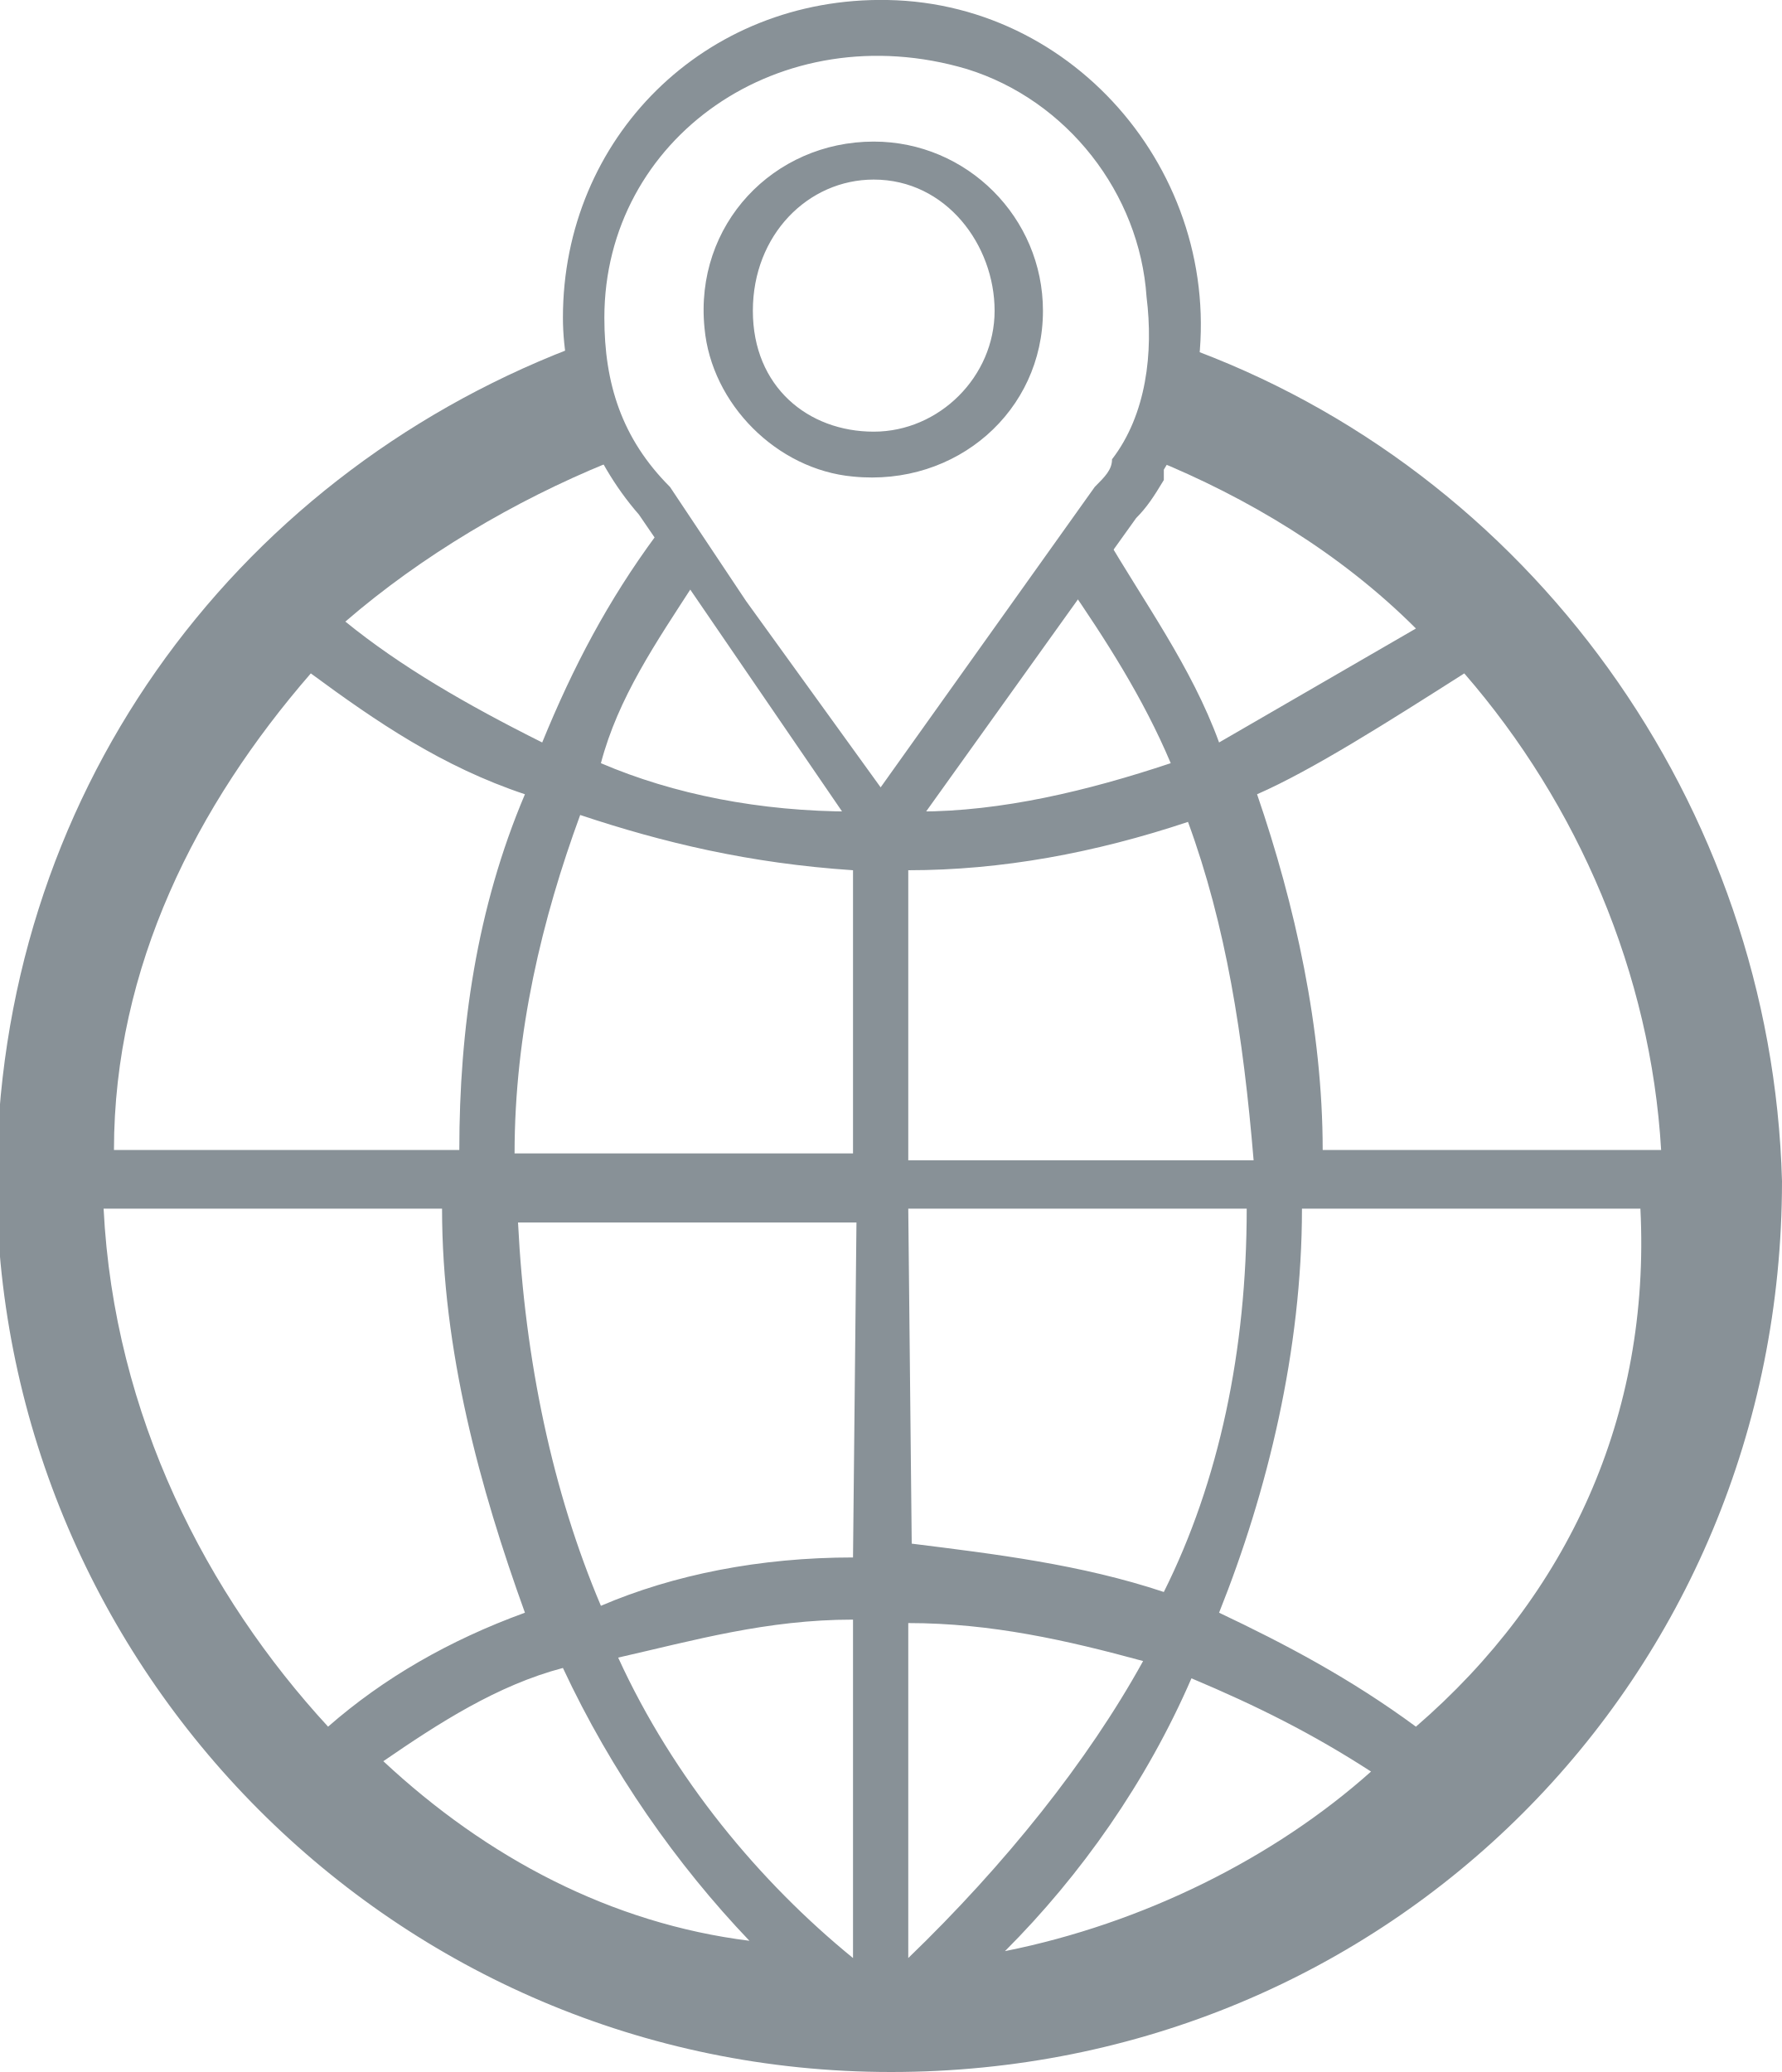
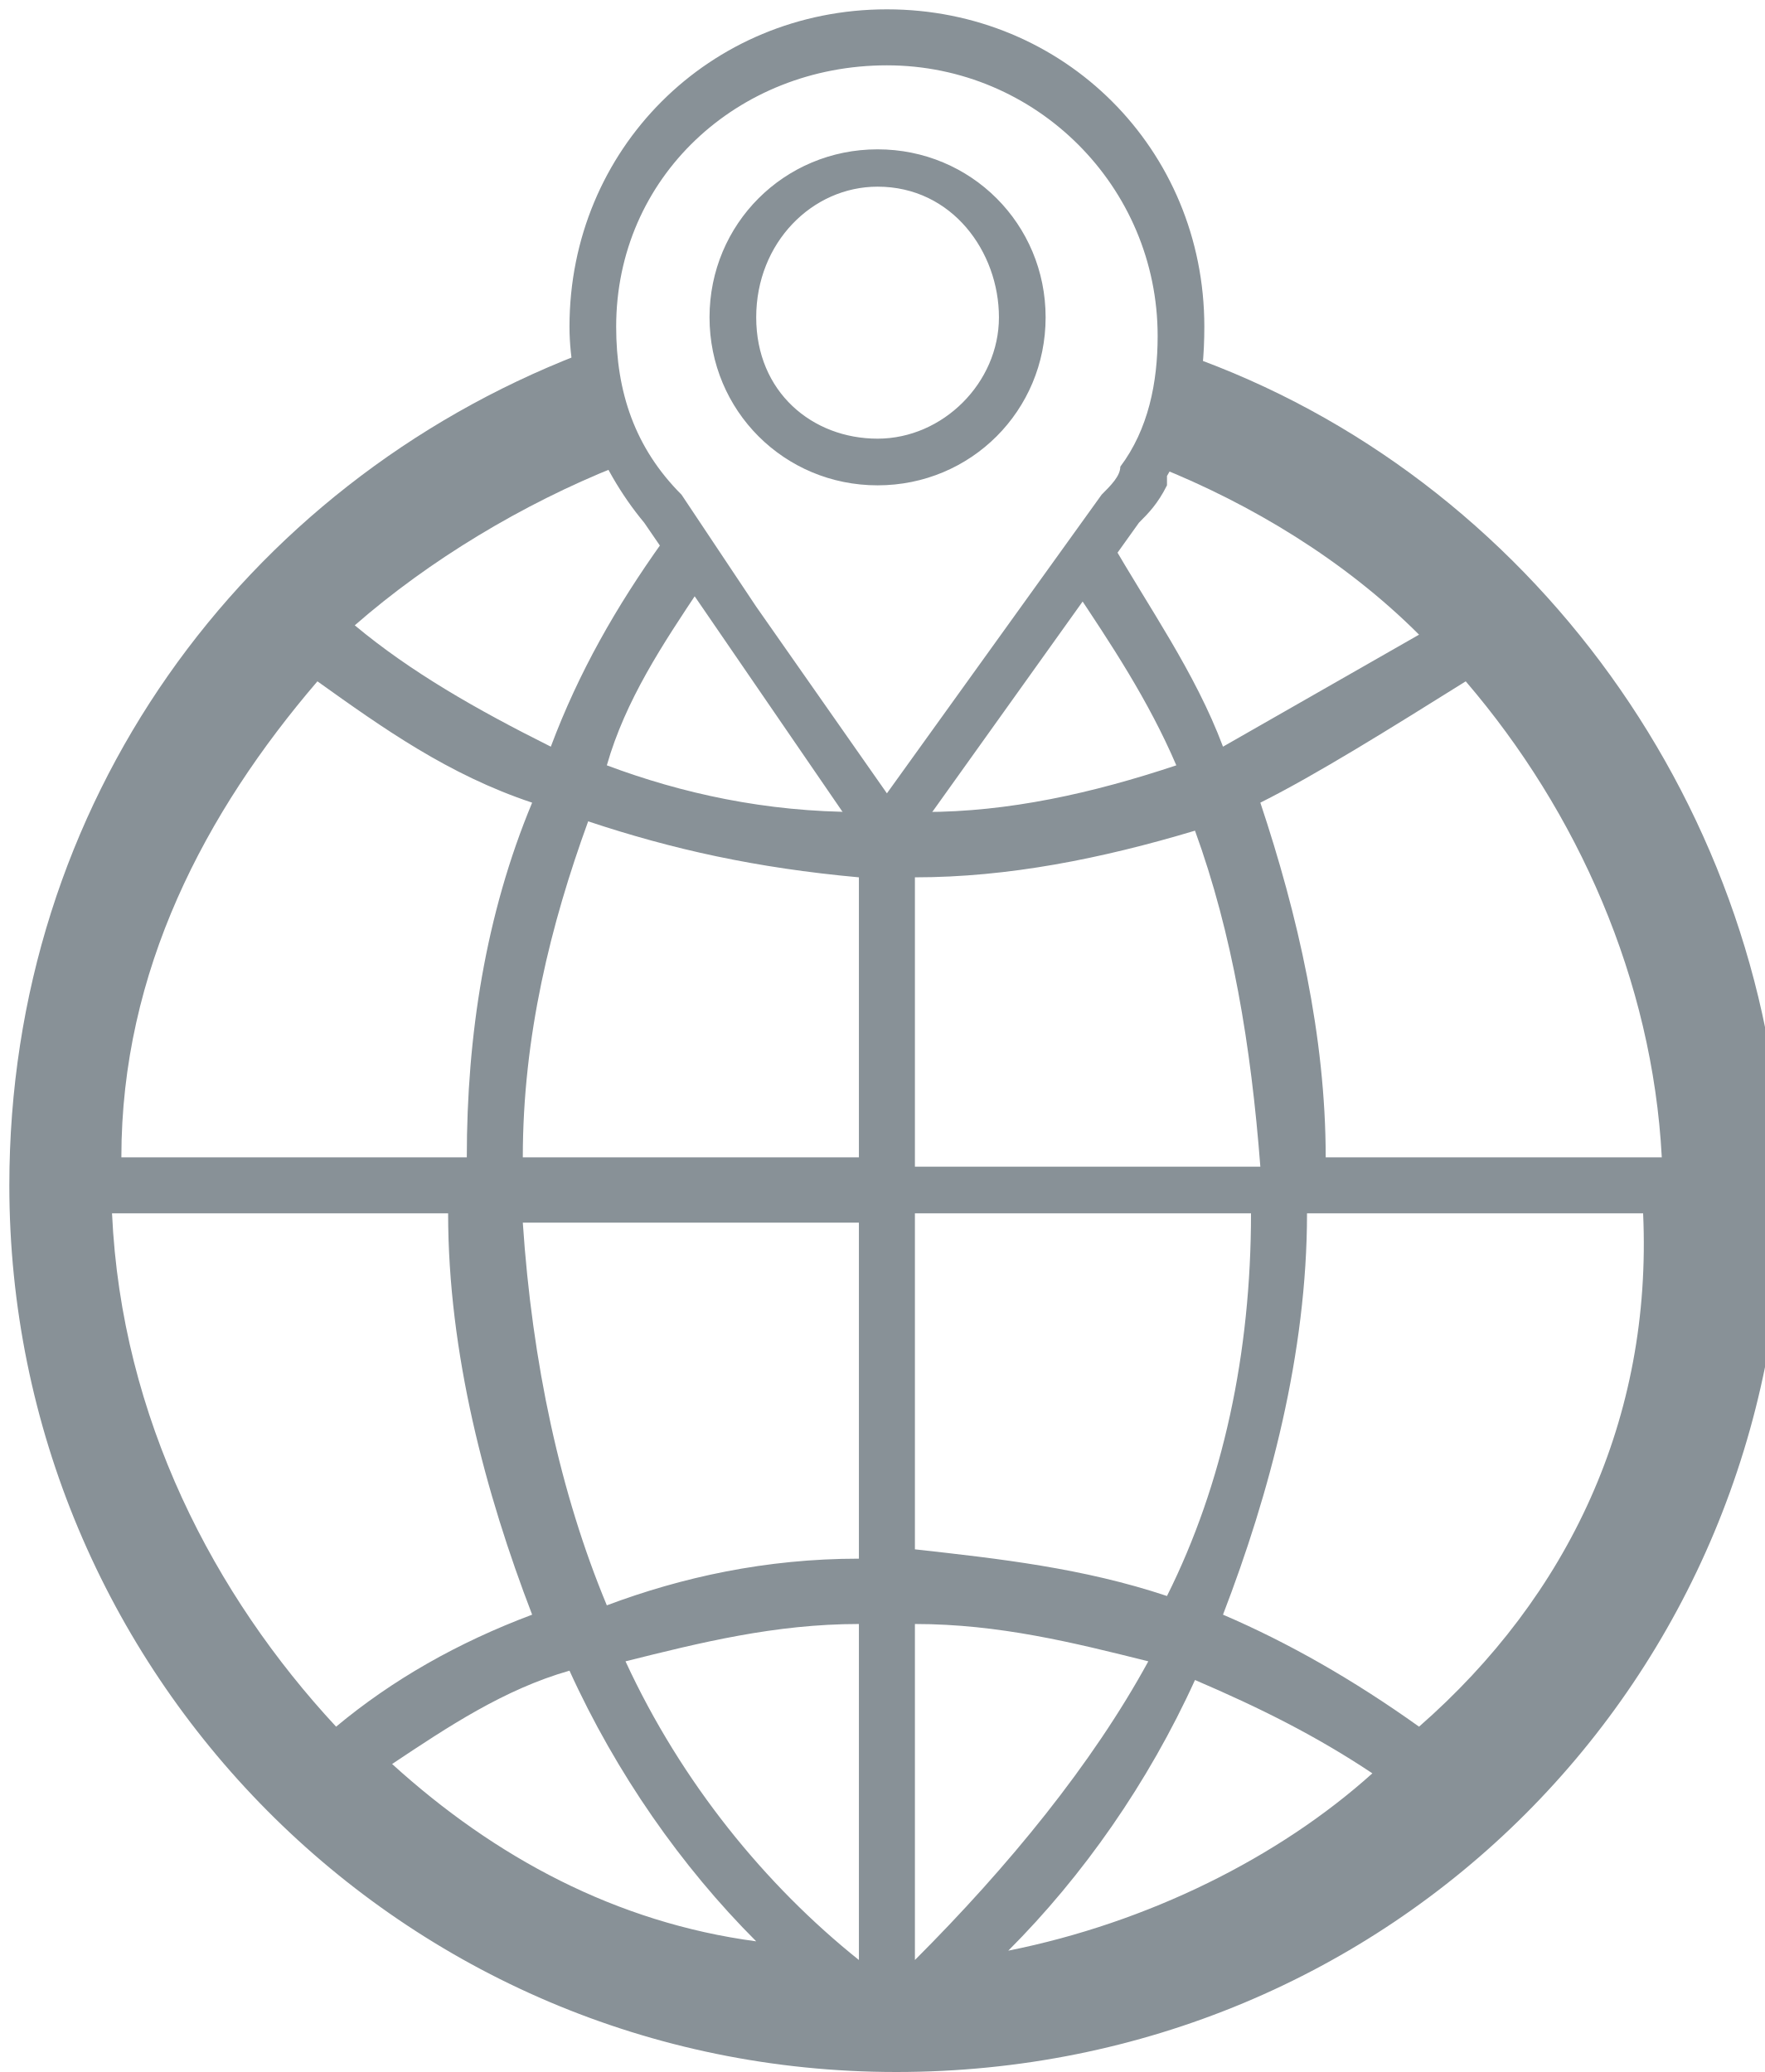
- <svg xmlns="http://www.w3.org/2000/svg" version="1.1" id="Layer_1" x="0px" y="0px" viewBox="2.7 6 51.6 60" enable-background="new 2.7 6 51.6 60" xml:space="preserve">
-   <path id="XMLID_27_" fill="#889197" d="M36.9,16L36.9,16c-0.3,1.1-0.5,2.2-0.8,3.3c2.7,1.1,5.4,2.7,7.6,4.9  c-1.9,1.1-3.8,2.2-5.7,3.3c-0.8-2.2-2.2-4.1-3.3-6c-0.3,0.5-0.8,0.8-1.1,1.4c1.1,1.6,2.2,3.3,3,5.2c-2.4,0.8-4.9,1.4-7.3,1.4h-1.9  c-2.7,0-5.2-0.5-7.3-1.4c0.5-1.9,1.6-3.5,2.7-5.2c-0.3-0.5-0.8-0.8-1.1-1.4c-1.4,1.9-2.4,3.8-3.3,6c-2.2-1.1-4.1-2.2-5.7-3.5  c2.2-1.9,4.9-3.5,7.6-4.6c-0.5-1.1-0.8-2.2-1.1-3.3c-9.8,3.8-16.6,13-16.6,24.2C2.7,54.3,14.1,66,28.5,66s25.8-11.4,25.8-25.8  C54,29.3,47,19.6,36.9,16z M11.7,25.5c1.9,1.4,3.8,2.7,6.2,3.5c-1.4,3.3-1.9,6.8-1.9,10.3H6C6,34,8.4,29.3,11.7,25.5z M5.7,41h9.8  c0,4.1,1.1,8.1,2.4,11.7c-2.2,0.8-4.1,1.9-5.7,3.3C8.7,52.2,6,47,5.7,41z M13.8,57c1.6-1.1,3.3-2.2,5.2-2.7c1.4,3,3.3,5.7,5.4,7.9  C20.4,61.7,16.8,59.8,13.8,57z M27.4,62.7L27.4,62.7c-2.7-2.2-5.2-5.2-6.8-8.7c2.2-0.5,4.3-1.1,6.8-1.1V62.7z M27.4,51.1  c-2.7,0-5.2,0.5-7.3,1.4c-1.4-3.3-2.2-7.1-2.4-11.1h9.8L27.4,51.1L27.4,51.1z M27.4,39.4h-9.8c0-3.5,0.8-6.8,1.9-9.8  c2.4,0.8,4.9,1.4,7.9,1.6L27.4,39.4L27.4,39.4z M45.1,25.5c3.3,3.8,5.4,8.7,5.7,13.8H41c0-3.5-0.8-7.1-1.9-10.3  C40.7,28.3,42.9,26.9,45.1,25.5z M29,31.2c2.7,0,5.4-0.5,8.1-1.4c1.1,3,1.6,6.2,1.9,9.8H29L29,31.2L29,31.2z M29,41h9.8  c0,4.1-0.8,7.9-2.4,11.1c-2.4-0.8-4.9-1.1-7.3-1.4L29,41L29,41z M29,62.7L29,62.7V53c2.4,0,4.6,0.5,6.8,1.1C34.2,57,31.8,60,29,62.7  z M31.8,62.5c2.2-2.2,4.1-4.9,5.4-7.9c1.9,0.8,3.5,1.6,5.2,2.7C39.6,59.8,35.8,61.7,31.8,62.5z M43.7,56c-1.9-1.4-3.8-2.4-5.7-3.3  c1.4-3.5,2.4-7.6,2.4-11.7h9.8C50.5,47,48.1,52.2,43.7,56z" />
+ <svg xmlns="http://www.w3.org/2000/svg" version="1.1" id="Layer_1" x="0px" y="0px" viewBox="243.6 1 18.9 22.2" enable-background="new 243.6 1 18.9 22.2" xml:space="preserve">
+   <path id="XMLID_27_" fill="#889197" d="M256.3,4.8L256.3,4.8c-0.1,0.4-0.2,0.8-0.3,1.2c1,0.4,2,1,2.8,1.8c-0.7,0.4-1.4,0.8-2.1,1.2  c-0.3-0.8-0.8-1.5-1.2-2.2c-0.1,0.2-0.3,0.3-0.4,0.5c0.4,0.6,0.8,1.2,1.1,1.9c-0.9,0.3-1.8,0.5-2.7,0.5h-0.7c-1,0-1.9-0.2-2.7-0.5  c0.2-0.7,0.6-1.3,1-1.9c-0.1-0.2-0.3-0.3-0.4-0.5c-0.5,0.7-0.9,1.4-1.2,2.2c-0.8-0.4-1.5-0.8-2.1-1.3c0.8-0.7,1.8-1.3,2.8-1.7  c-0.2-0.4-0.3-0.8-0.4-1.2c-3.6,1.4-6.1,4.8-6.1,8.9c0,5.2,4.2,9.5,9.5,9.5s9.5-4.2,9.5-9.5C262.6,9.7,260,6.1,256.3,4.8z M247,8.3  c0.7,0.5,1.4,1,2.3,1.3c-0.5,1.2-0.7,2.5-0.7,3.8h-3.7C244.9,11.4,245.8,9.7,247,8.3z M244.8,14h3.6c0,1.5,0.4,3,0.9,4.3  c-0.8,0.3-1.5,0.7-2.1,1.2C245.9,18.1,244.9,16.2,244.8,14z M247.8,19.9c0.6-0.4,1.2-0.8,1.9-1c0.5,1.1,1.2,2.1,2,2.9  C250.2,21.6,248.9,20.9,247.8,19.9z M252.8,22L252.8,22c-1-0.8-1.9-1.9-2.5-3.2c0.8-0.2,1.6-0.4,2.5-0.4V22z M252.8,17.7  c-1,0-1.9,0.2-2.7,0.5c-0.5-1.2-0.8-2.6-0.9-4.1h3.6V17.7z M252.8,13.4h-3.6c0-1.3,0.3-2.5,0.7-3.6c0.9,0.3,1.8,0.5,2.9,0.6V13.4z   M259.3,8.3c1.2,1.4,2,3.2,2.1,5.1h-3.6c0-1.3-0.3-2.6-0.7-3.8C257.7,9.3,258.5,8.8,259.3,8.3z M253.4,10.4c1,0,2-0.2,3-0.5  c0.4,1.1,0.6,2.3,0.7,3.6h-3.7V10.4z M253.4,14h3.6c0,1.5-0.3,2.9-0.9,4.1c-0.9-0.3-1.8-0.4-2.7-0.5V14z M253.4,22L253.4,22v-3.6  c0.9,0,1.7,0.2,2.5,0.4C255.3,19.9,254.4,21,253.4,22z M254.4,21.9c0.8-0.8,1.5-1.8,2-2.9c0.7,0.3,1.3,0.6,1.9,1  C257.3,20.9,255.9,21.6,254.4,21.9z M258.8,19.5c-0.7-0.5-1.4-0.9-2.1-1.2c0.5-1.3,0.9-2.8,0.9-4.3h3.6  C261.3,16.2,260.4,18.1,258.8,19.5z" />
  <g id="Livello_110">
    <g id="XMLID_6_">
-       <path id="XMLID_7_" fill="#889197" d="M28.2,30.7L28.2,30.7c-0.3,0-0.5-0.3-0.5-0.3l-6.5-9.5c-1.4-1.6-2.2-3.8-2.2-5.7    c0-5.2,4.1-9.3,9.4-9.2c5.7,0.1,10,5.5,8.9,11.2c-0.2,0.8-0.4,1.6-0.9,2.4c0,0,0,0,0,0.3c-0.3,0.5-0.5,0.8-0.8,1.1l-6.8,9.5    C28.5,30.4,28.5,30.7,28.2,30.7z M28.2,28.8l6.2-8.7c0.3-0.3,0.5-0.5,0.5-0.8l0,0l0,0c1-1.3,1.2-3.1,1-4.7c-0.2-3-2.3-5.7-5.2-6.6    c-5.4-1.6-10.5,2-10.5,7.2c0,1.9,0.5,3.5,1.9,4.9l2.2,3.3 M24.4,23.1l3.8,5.4 M27.4,19.8c-2.2-0.2-4.1-2.1-4.3-4.3    c-0.3-3,2-5.4,4.9-5.4l0,0c2.7,0,4.9,2.2,4.9,4.9C32.9,17.9,30.4,20.1,27.4,19.8z M28,11.2c-1.9,0-3.5,1.6-3.5,3.8    s1.6,3.5,3.5,3.5s3.5-1.6,3.5-3.5S30.1,11.2,28,11.2z" />
+       <path id="XMLID_7_" fill="#889197" d="M253.1,10.2L253.1,10.2c-0.1,0-0.2-0.1-0.2-0.1l-2.4-3.5c-0.5-0.6-0.8-1.4-0.8-2.1    c0-1.9,1.5-3.4,3.4-3.4c1.9,0,3.4,1.5,3.4,3.4c0,0.6-0.1,1.1-0.4,1.6c0,0,0,0,0,0.1c-0.1,0.2-0.2,0.3-0.3,0.4l-2.5,3.5    C253.2,10.1,253.2,10.2,253.1,10.2z M253.1,9.5l2.3-3.2c0.1-0.1,0.2-0.2,0.2-0.3l0,0l0,0c0.3-0.4,0.4-0.9,0.4-1.4    c0-1.6-1.3-2.9-2.9-2.9s-2.9,1.2-2.9,2.8c0,0.7,0.2,1.3,0.7,1.8l0.8,1.2 M251.7,7.4l1.4,2 M253,6.2c-1,0-1.8-0.8-1.8-1.8    s0.8-1.8,1.8-1.8l0,0c1,0,1.8,0.8,1.8,1.8S254,6.2,253,6.2z M253,3c-0.7,0-1.3,0.6-1.3,1.4s0.6,1.3,1.3,1.3c0.7,0,1.3-0.6,1.3-1.3    S253.8,3,253,3z" />
    </g>
  </g>
</svg>
